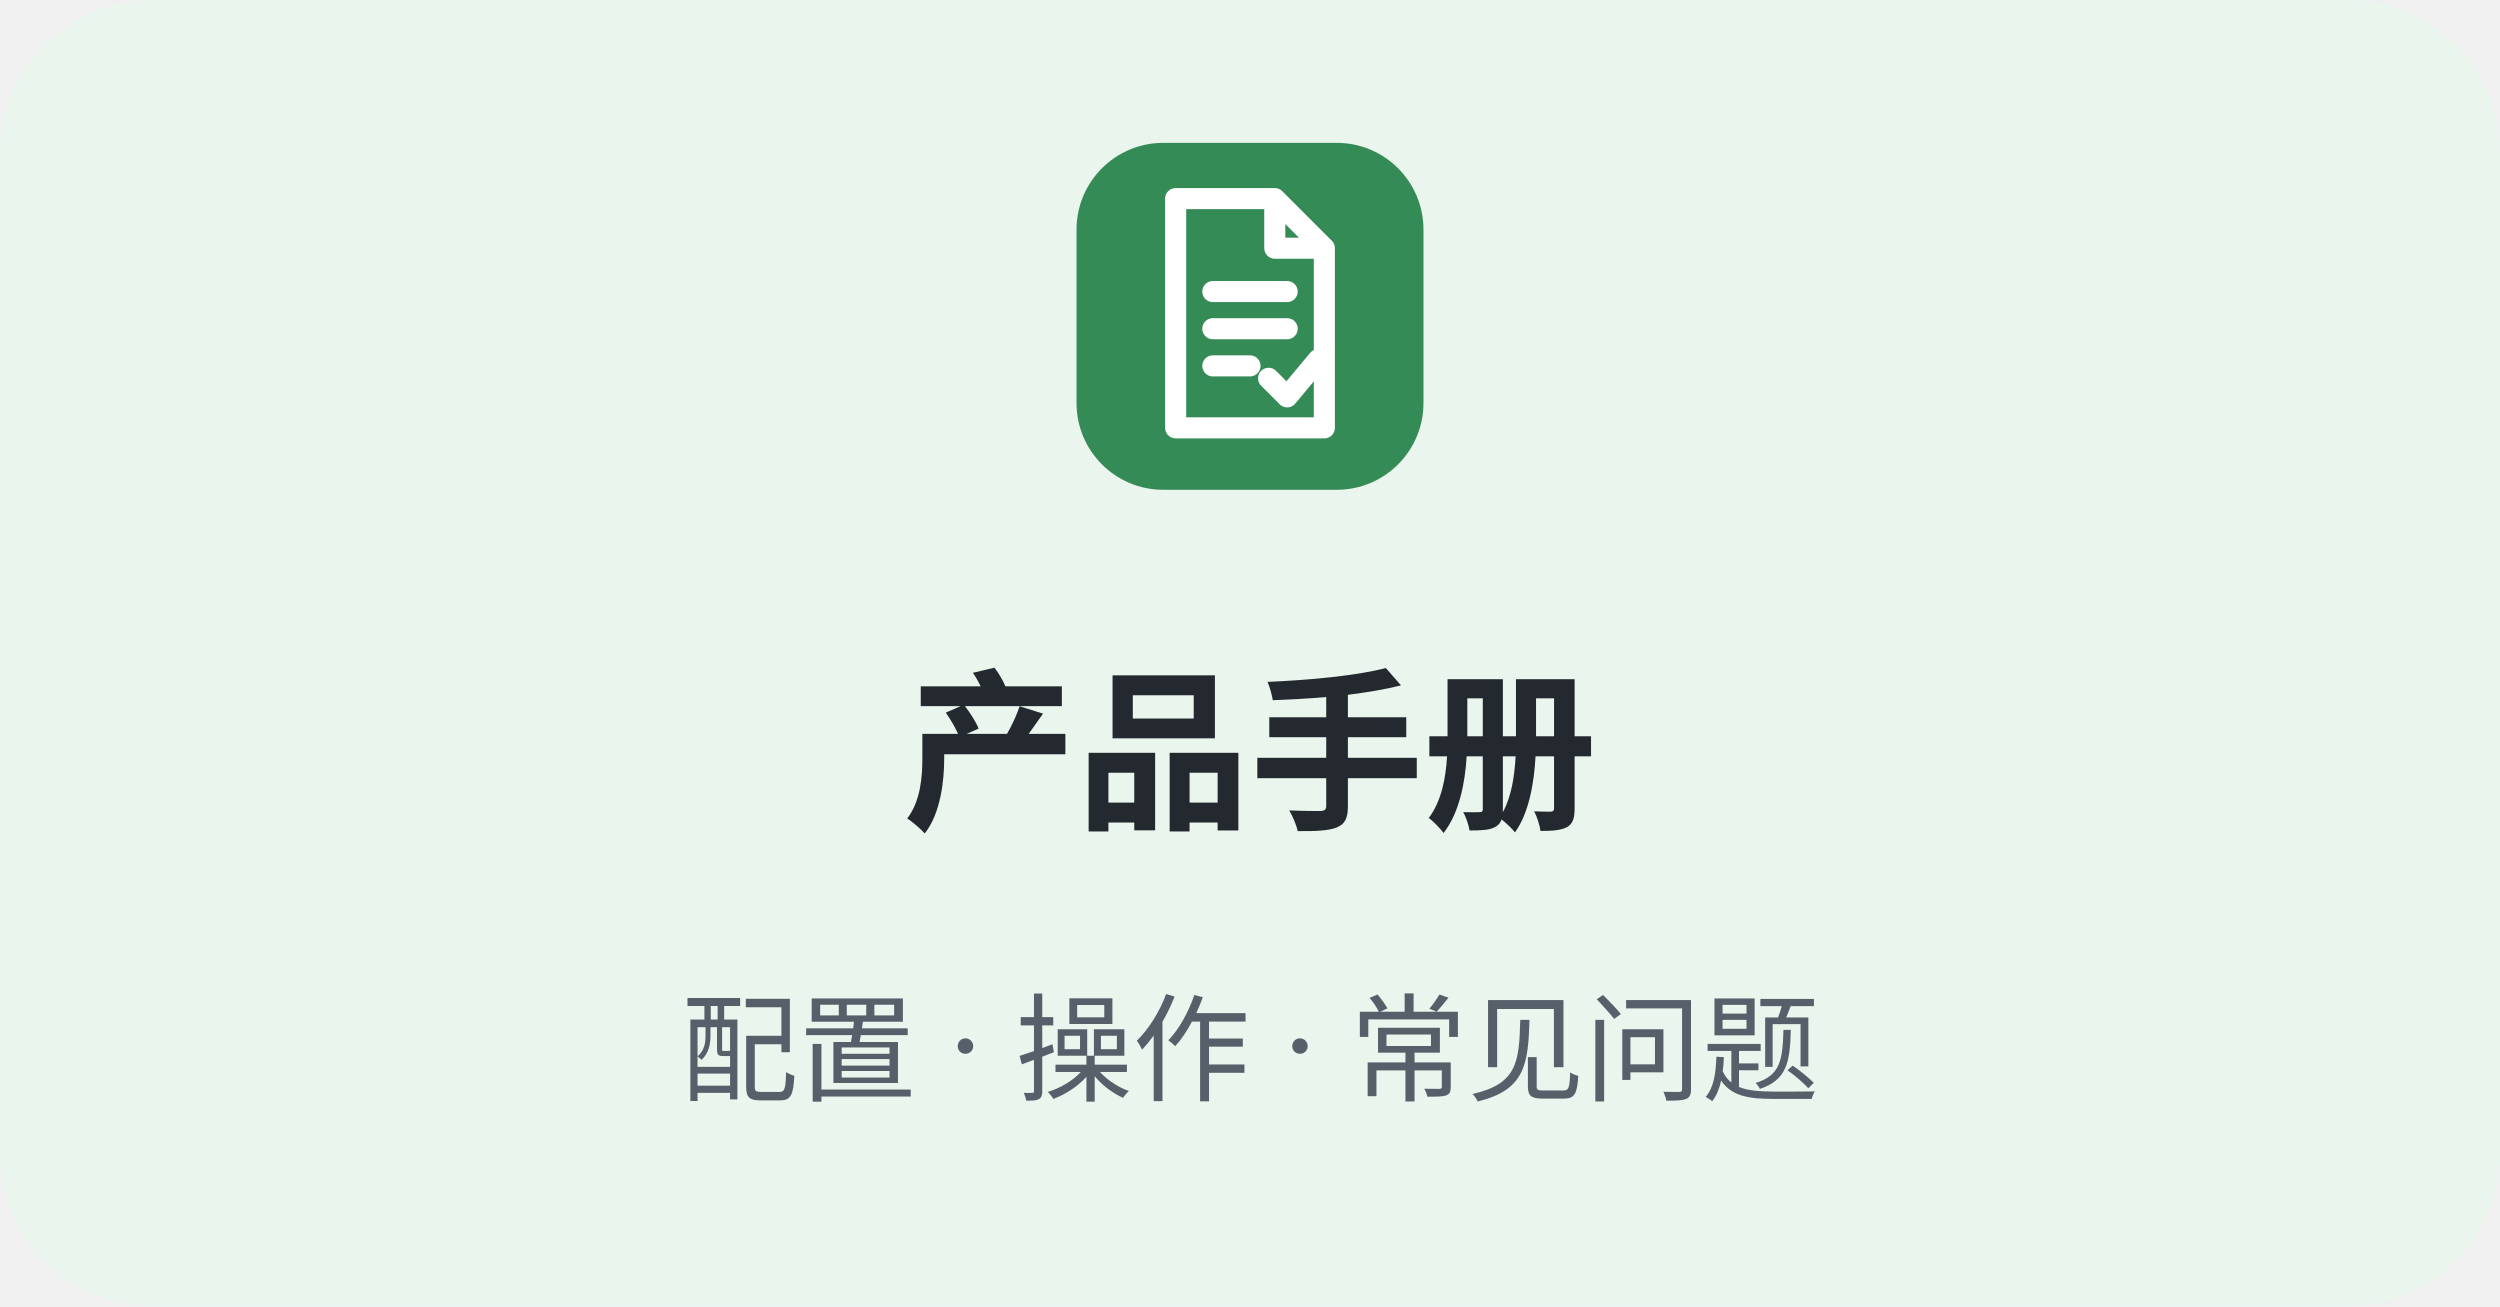
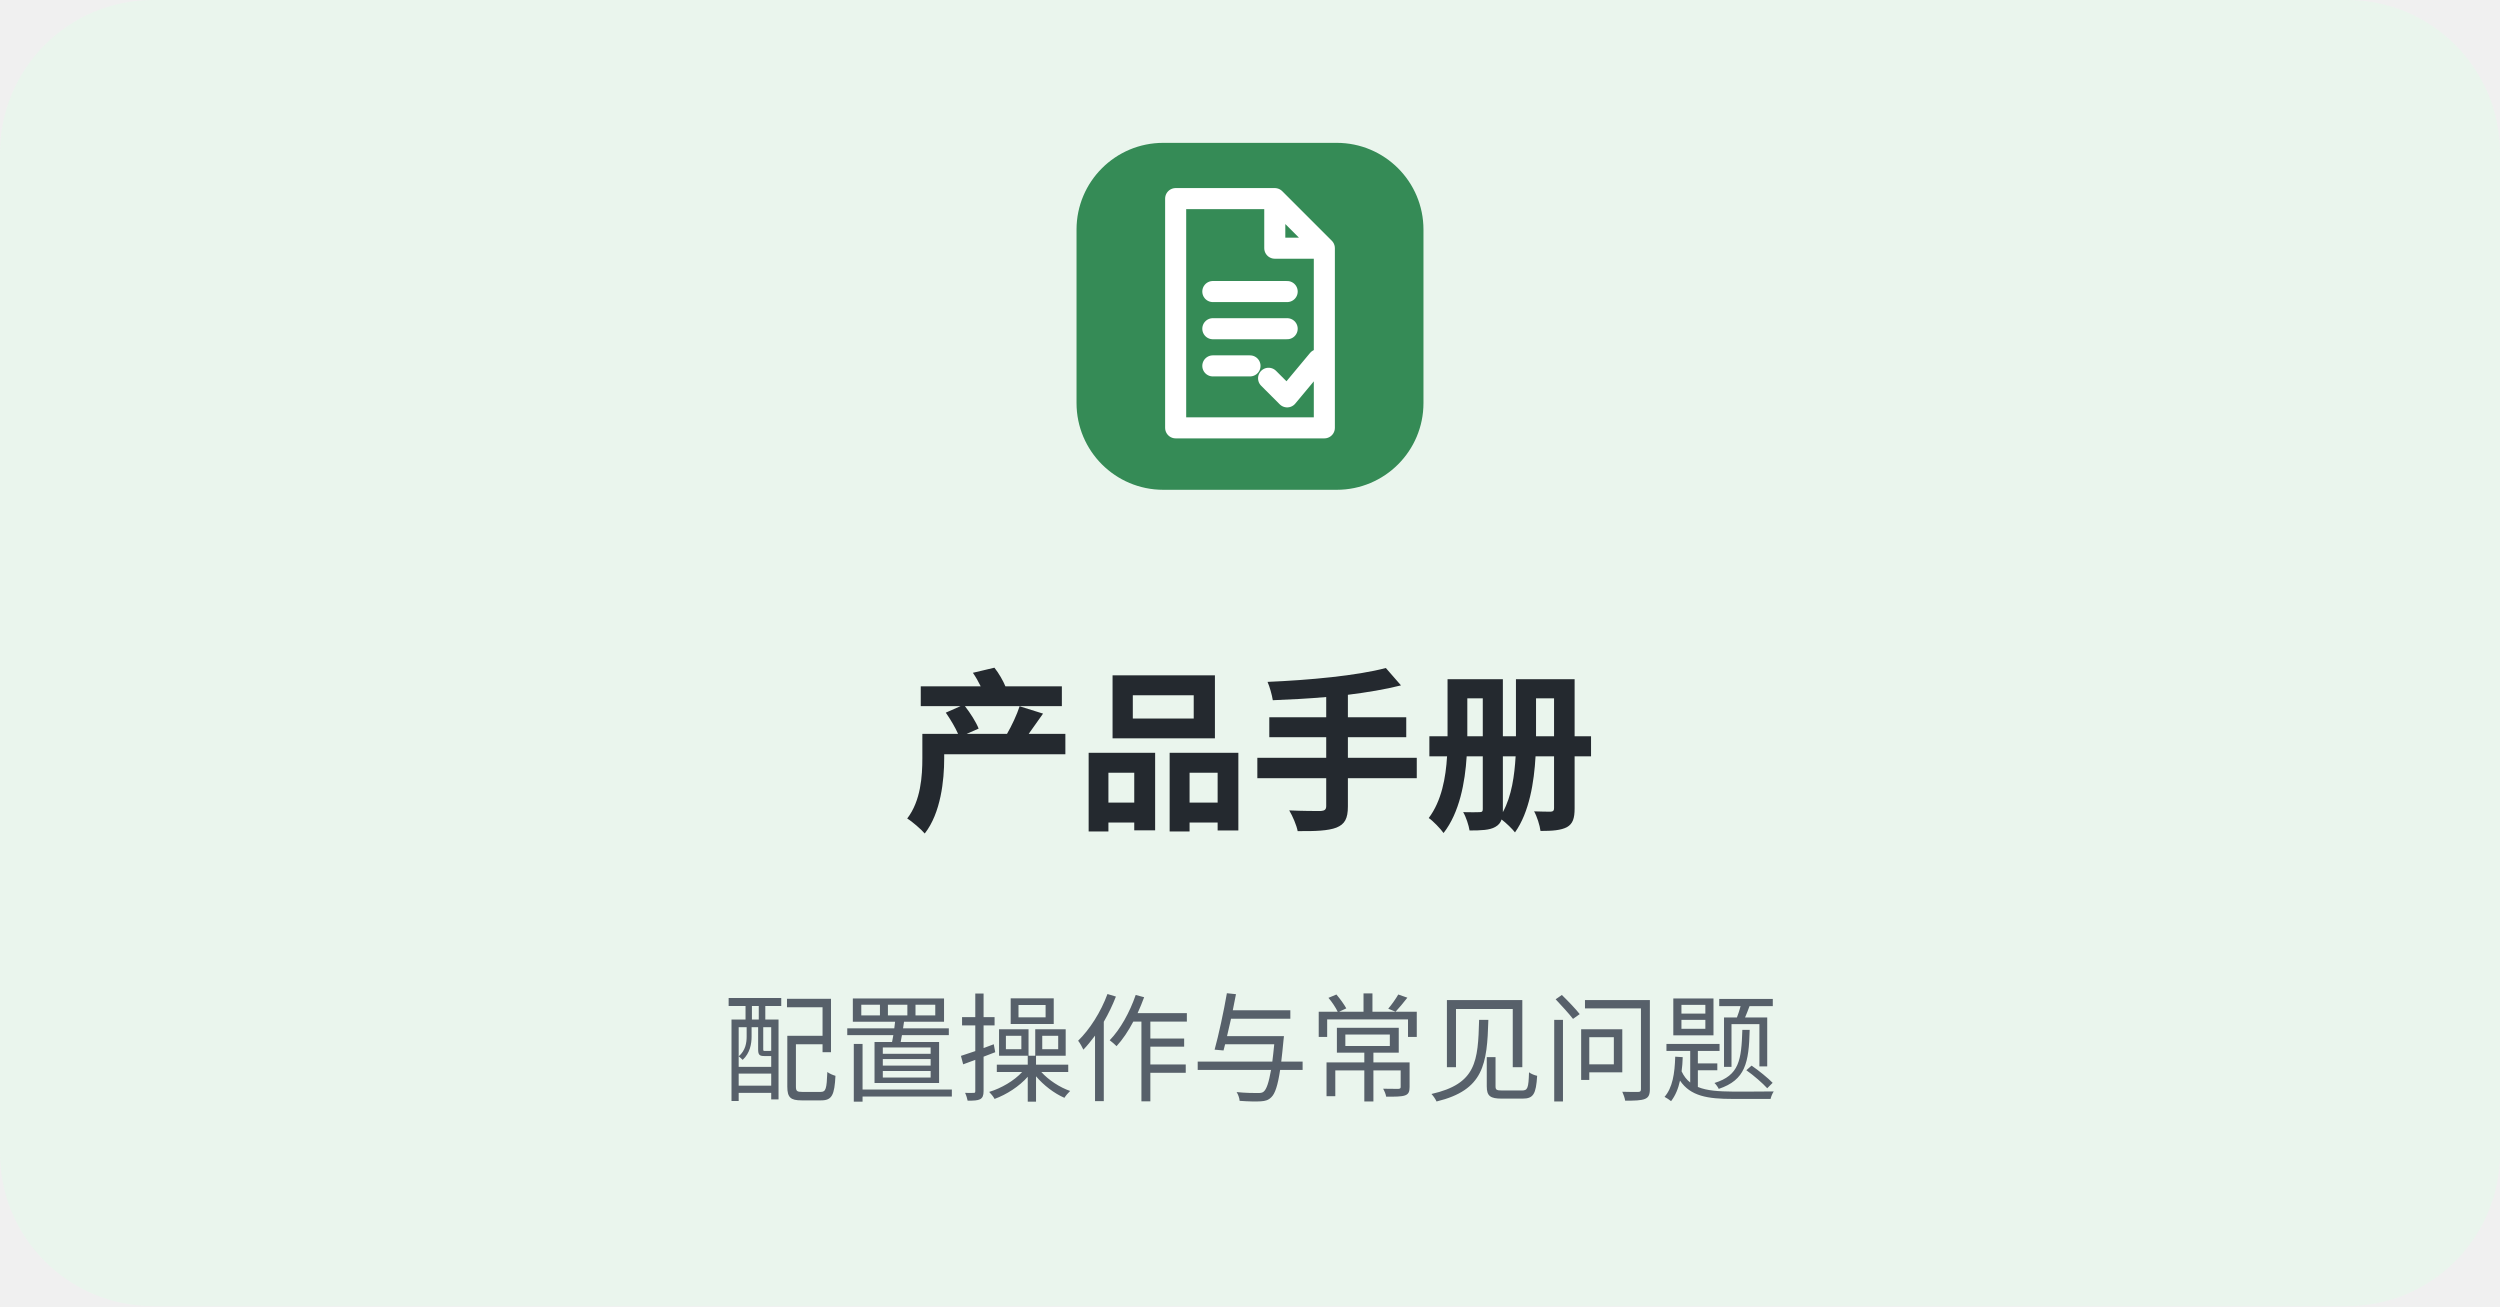
<svg xmlns="http://www.w3.org/2000/svg" width="245" height="128" viewBox="0 0 245 128" role="img" aria-labelledby="title desc">
  <rect width="245" height="128" rx="15" fill="#eaf5ed" />
  <g transform="translate(105.5 14) scale(1.214286)">
    <rect width="28" height="28" rx="7" fill="#358b56" />
    <g fill="none" stroke="#fff" stroke-width="1.7" stroke-linecap="round" stroke-linejoin="round">
      <path d="M8 4.5h8l4 4V23H8zM16 4.5v4h4M11 12h6M11 15h6M11 18h3M15.5 19l1.5 1.5 2.5-3" />
    </g>
  </g>
  <text x="122.5" y="74" text-anchor="middle" dominant-baseline="middle" fill="#24292f" font-family="-apple-system, BlinkMacSystemFont, 'Segoe UI', 'PingFang SC', 'Microsoft YaHei', sans-serif" font-size="17" font-weight="700">产品手册</text>
-   <text x="122.5" y="103" text-anchor="middle" dominant-baseline="middle" fill="#57606a" font-family="-apple-system, BlinkMacSystemFont, 'Segoe UI', 'PingFang SC', 'Microsoft YaHei', sans-serif" font-size="11.5">配置 · 操作 · 常见问题</text>
+   <text x="122.5" y="103" text-anchor="middle" dominant-baseline="middle" fill="#57606a" font-family="-apple-system, BlinkMacSystemFont, 'Segoe UI', 'PingFang SC', 'Microsoft YaHei', sans-serif" font-size="11.5">配置操作与常见问题</text>
</svg>
